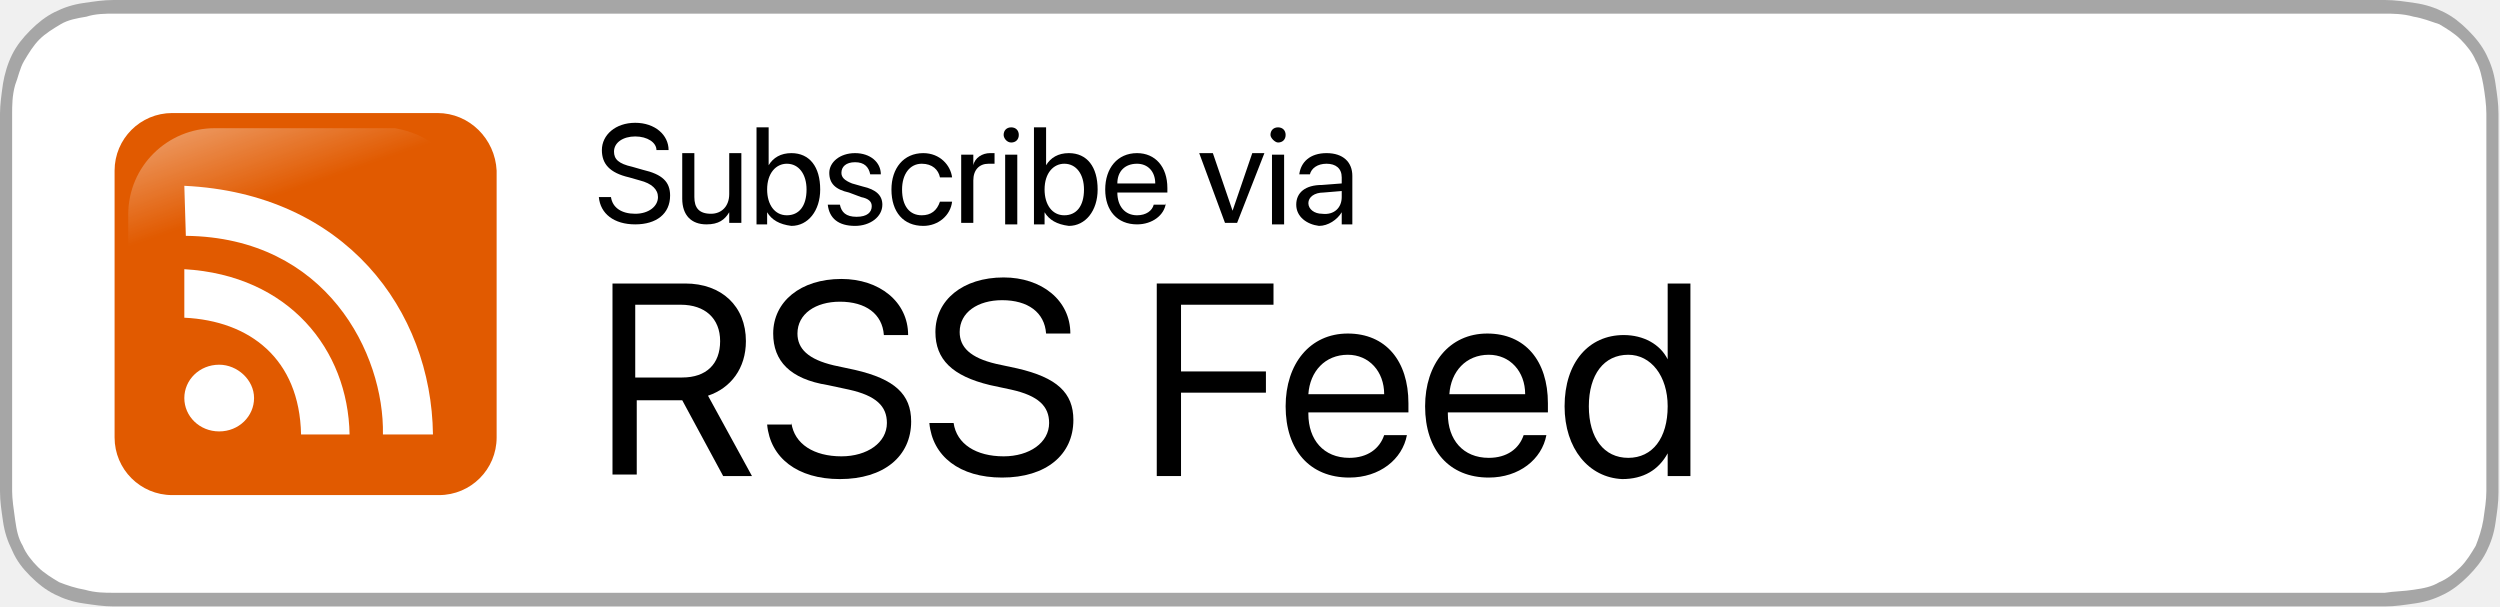
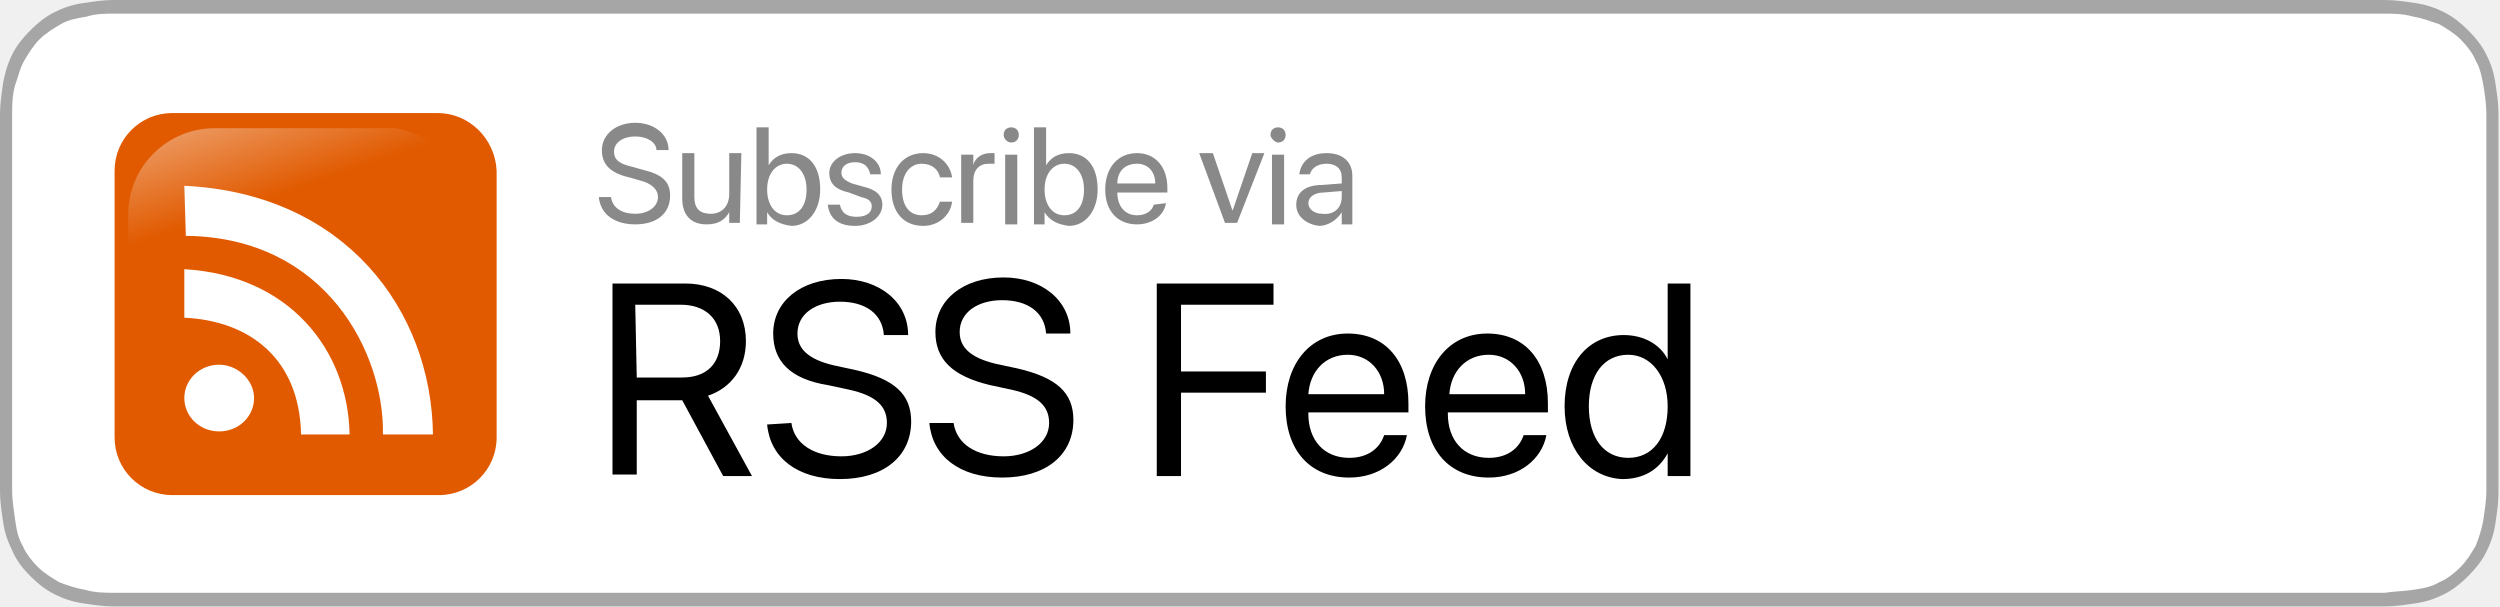
- <svg xmlns="http://www.w3.org/2000/svg" version="1.1" id="Layer_1" x="0px" y="0px" viewBox="0 0 164.9 40" style="enable-background:new 0 0 164.9 40;" xml:space="preserve">
-   <style type="text/css">
- 	.st0{fill:#A6A6A6;}
- 	.st1{fill:#FFFFFF;}
- 	.st2{fill-rule:evenodd;clip-rule:evenodd;fill:#E15A00;}
- 	.st3{opacity:0.608;fill-rule:evenodd;clip-rule:evenodd;fill:url(#path1950_1_);enable-background:new    ;}
- 	.st4{fill-rule:evenodd;clip-rule:evenodd;fill:#FFFFFF;}
- 	.st5{enable-background:new    ;}
- </style>
+ <svg xmlns="http://www.w3.org/2000/svg" viewBox="0 0 164.9 40">
+   <path fill="#A6A6A6" d="M155.3 0H7.5c-.7 0-1.3.1-2 .2S4.2.5 3.6.8 2.5 1.5 2 2 1.1 3 .8 3.6.3 4.9.2 5.5c-.1.7-.2 1.4-.2 2v24.9c0 .7.1 1.3.2 2s.3 1.3.6 1.9c.3.7.7 1.2 1.2 1.7s1 .9 1.6 1.2 1.2.5 1.9.6 1.3.2 2 .2h149.8c.7 0 1.3-.1 2-.2s1.3-.3 1.9-.6c.6-.3 1.1-.7 1.6-1.2s.9-1 1.2-1.6.5-1.2.6-1.9.2-1.3.2-2v-.9V9.5 8.4v-.9c0-.7-.1-1.3-.2-2s-.3-1.3-.6-1.9-.7-1.1-1.2-1.6-1-.9-1.6-1.2-1.2-.5-1.9-.6-1.3-.2-2-.2h-2z" />
+   <path fill="#FFF" d="M8.4 39.1h-.9c-.6 0-1.2 0-1.9-.2-.6-.1-1.2-.3-1.7-.5-.5-.3-1-.6-1.4-1s-.8-.9-1-1.4c-.3-.5-.4-1-.5-1.7s-.2-1.4-.2-1.9v-24-.9c0-.5 0-1.2.2-1.9.2-.5.3-1.1.6-1.6s.6-1 1-1.4.9-.7 1.4-1 1.1-.4 1.7-.5C6.3.9 7 .9 7.5.9h149.8c.5 0 1.2 0 1.9.2.6.1 1.1.3 1.7.5.5.3 1 .6 1.4 1s.8.9 1 1.4c.3.5.4 1.1.5 1.6.1.6.2 1.3.2 1.9v24.9c0 .6-.1 1.2-.2 1.9-.1.6-.3 1.2-.5 1.7-.3.5-.6 1-1 1.4s-.9.8-1.4 1c-.5.3-1 .4-1.7.5-.6.1-1.3.1-1.9.2H8.4z" />
+   <g transform="translate(-373.642 -318.344)">
+     <path fill="#E15A00" fill-rule="evenodd" d="M402.5 325.8H385c-2.1 0-3.8 1.7-3.8 3.8v17.6c0 2.1 1.7 3.8 3.8 3.8h17.6c2.1 0 3.8-1.7 3.8-3.8v-17.6c-.1-2.1-1.8-3.8-3.9-3.8z" clip-rule="evenodd" />
+     <linearGradient id="a" x1="-914.649" x2="-920.184" y1="-1578.696" y2="-1594.831" gradientTransform="rotate(180 -76.7374 -305.8562) scale(.5915)" gradientUnits="userSpaceOnUse">
+       <stop offset="0" stop-color="#fff" />
+       <stop offset="1" stop-color="#fff" stop-opacity="0" />
+     </linearGradient>
+     <path fill="url(#a)" fill-rule="evenodd" d="M399.7 326.8h-11.9c-3.1 0-5.7 2.5-5.7 5.7v11.6c.1 2.5.5.9 1.2-1.8.9-3.2 3.7-6 7.1-8 2.6-1.6 5.6-2.6 10.9-2.7 3.1-.1 2.8-4-1.6-4.8z" clip-rule="evenodd" opacity=".608" />
+     <path fill="#FFF" d="M390.4 344.6c0 1.2-1 2.2-2.3 2.2s-2.3-1-2.3-2.2 1-2.2 2.3-2.2c1.2 0 2.3 1 2.3 2.2z" />
+     <path fill="#FFF" fill-rule="evenodd" d="M385.8 339.3v-3.2c6.9.4 10.8 5.3 10.9 10.9h-3.2c-.1-5-3.4-7.5-7.7-7.7z" clip-rule="evenodd" />
+     <path fill="#FFF" fill-rule="evenodd" d="M385.9 333.9l-.1-3.3c10.6.5 16.3 8.2 16.4 16.4h-3.3c.1-5.3-3.7-13-13-13.1z" clip-rule="evenodd" />
+   </g>
+   <g fill="#898989">
+     <path d="M40.3 13c.1.7.7 1.1 1.6 1.1.9 0 1.5-.5 1.5-1.1 0-.5-.4-.9-1.2-1.1l-.7-.2c-1.3-.3-1.8-.9-1.8-1.8 0-1 .9-1.8 2.2-1.8s2.2.8 2.2 1.8h-.8c0-.5-.6-.9-1.4-.9s-1.4.4-1.4 1c0 .5.3.8 1.2 1l.7.2c1.3.3 1.8.8 1.8 1.7 0 1.2-.9 1.9-2.3 1.9s-2.3-.7-2.4-1.8h.8zM48.8 14.7h-.7V14c-.3.5-.7.8-1.5.8-1 0-1.6-.6-1.6-1.7v-3h.8V13c0 .7.3 1.1 1.1 1.1.7 0 1.2-.5 1.2-1.3v-2.7h.8l-.1 4.6zM50.6 14v.8h-.7V8.4h.8v2.5c.3-.5.8-.8 1.5-.8 1.2 0 1.9.9 1.9 2.4 0 1.4-.8 2.4-1.9 2.4-.8-.1-1.3-.4-1.6-.9zm0-1.5c0 1 .5 1.7 1.3 1.7s1.3-.6 1.3-1.7c0-1-.5-1.7-1.3-1.7-.7 0-1.3.6-1.3 1.7zM56.4 10.1c1 0 1.7.6 1.7 1.4h-.7c-.1-.5-.4-.8-1-.8s-.9.3-.9.7c0 .3.2.5.7.7l.7.2c.9.2 1.3.6 1.3 1.2 0 .8-.8 1.4-1.8 1.4-1.1 0-1.7-.5-1.8-1.4h.8c.1.5.4.8 1.1.8s1-.3 1-.7c0-.3-.2-.5-.7-.6l-.8-.3c-.9-.2-1.3-.6-1.3-1.3s.7-1.3 1.7-1.3zM62 11.7c-.1-.5-.5-.9-1.2-.9-.8 0-1.3.7-1.3 1.7 0 1.1.5 1.7 1.3 1.7.6 0 1-.3 1.2-.9h.8c-.1.9-.9 1.6-1.9 1.6-1.3 0-2.1-.9-2.1-2.4 0-1.4.8-2.4 2.1-2.4 1.1 0 1.8.8 1.9 1.6H62zM63.5 10.2h.7v.7c.1-.5.6-.8 1.1-.8h.3v.7h-.4c-.6 0-1 .4-1 1.1v2.8h-.8v-4.5h.1zM66.2 8.9c0-.3.2-.5.5-.5s.5.2.5.5-.2.5-.5.5-.5-.3-.5-.5zm.1 1.3h.8v4.6h-.8v-4.6zM68.9 14v.8h-.7V8.4h.8v2.5c.3-.5.8-.8 1.5-.8 1.2 0 1.9.9 1.9 2.4 0 1.4-.8 2.4-1.9 2.4-.8-.1-1.3-.4-1.6-.9zm0-1.5c0 1 .5 1.7 1.3 1.7s1.3-.6 1.3-1.7c0-1-.5-1.7-1.3-1.7-.7 0-1.3.6-1.3 1.7zM76.9 13.4c-.1.8-.9 1.4-1.9 1.4-1.3 0-2.1-.9-2.1-2.3s.8-2.4 2.1-2.4c1.2 0 2 .9 2 2.3v.3h-3.3c0 .9.5 1.5 1.3 1.5.6 0 1-.3 1.1-.7l.8-.1zm-3.2-1.3h2.5c0-.8-.5-1.3-1.2-1.3-.8 0-1.3.5-1.3 1.3zM81.6 14.7h-.8l-1.7-4.6h.9l1.3 3.8 1.3-3.8h.8l-1.8 4.6zM83.8 8.9c0-.3.2-.5.5-.5s.5.2.5.5-.2.5-.5.5c-.2 0-.5-.3-.5-.5zm.1 1.3h.8v4.6h-.8v-4.6zM85.5 13.5c0-.8.6-1.3 1.7-1.3l1.3-.1v-.4c0-.6-.4-.9-1-.9s-1 .3-1.1.7h-.7c.1-.8.7-1.4 1.8-1.4s1.7.6 1.7 1.5v3.2h-.7V14c-.3.5-.9.9-1.5.9-.8-.1-1.5-.6-1.5-1.4zm3-.5v-.4l-1.2.1c-.6 0-1 .3-1 .7s.4.7.9.7c.8.1 1.3-.4 1.3-1.1z" />
+   </g>
  <g>
-     <path class="st0" d="M155.3,0H9.5C9.2,0,8.8,0,8.4,0C8.1,0,7.8,0,7.5,0c-0.7,0-1.3,0.1-2,0.2S4.2,0.5,3.6,0.8S2.5,1.5,2,2   S1.1,3,0.8,3.6S0.3,4.9,0.2,5.5C0.1,6.2,0,6.9,0,7.5c0,0.3,0,0.6,0,0.9c0,0.4,0,0.7,0,1.1v20.9c0,0.4,0,0.7,0,1.1   c0,0.3,0,0.6,0,0.9c0,0.7,0.1,1.3,0.2,2s0.3,1.3,0.6,1.9C1.1,37,1.5,37.5,2,38s1,0.9,1.6,1.2s1.2,0.5,1.9,0.6s1.3,0.2,2,0.2   c0.3,0,0.6,0,0.9,0c0.4,0,0.7,0,1.1,0h145.8c0.4,0,0.7,0,1.1,0c0.3,0,0.6,0,0.9,0c0.7,0,1.3-0.1,2-0.2c0.7-0.1,1.3-0.3,1.9-0.6   c0.6-0.3,1.1-0.7,1.6-1.2s0.9-1,1.2-1.6s0.5-1.2,0.6-1.9s0.2-1.3,0.2-2c0-0.3,0-0.6,0-0.9c0-0.4,0-0.7,0-1.1v-21c0-0.4,0-0.7,0-1.1   c0-0.3,0-0.6,0-0.9c0-0.7-0.1-1.3-0.2-2c-0.1-0.7-0.3-1.3-0.6-1.9s-0.7-1.1-1.2-1.6s-1-0.9-1.6-1.2s-1.2-0.5-1.9-0.6S158,0,157.3,0   c-0.3,0-0.6,0-0.9,0C156.1,0,155.7,0,155.3,0L155.3,0z" />
-     <path class="st1" d="M8.4,39.1c-0.3,0-0.6,0-0.9,0c-0.6,0-1.2,0-1.9-0.2c-0.6-0.1-1.2-0.3-1.7-0.5c-0.5-0.3-1-0.6-1.4-1   s-0.8-0.9-1-1.4c-0.3-0.5-0.4-1-0.5-1.7s-0.2-1.4-0.2-1.9c0-0.2,0-0.9,0-0.9V8.4c0,0,0-0.7,0-0.9c0-0.5,0-1.2,0.2-1.9   C1.2,5.1,1.3,4.5,1.6,4s0.6-1,1-1.4s0.9-0.7,1.4-1s1.1-0.4,1.7-0.5C6.3,0.9,7,0.9,7.5,0.9h0.9h148h0.9c0.5,0,1.2,0,1.9,0.2   c0.6,0.1,1.1,0.3,1.7,0.5c0.5,0.3,1,0.6,1.4,1s0.8,0.9,1,1.4c0.3,0.5,0.4,1.1,0.5,1.6c0.1,0.6,0.2,1.3,0.2,1.9c0,0.3,0,0.6,0,0.9   c0,0.4,0,0.7,0,1.1v20.9c0,0.4,0,0.7,0,1.1c0,0.3,0,0.6,0,0.9c0,0.6-0.1,1.2-0.2,1.9c-0.1,0.6-0.3,1.2-0.5,1.7   c-0.3,0.5-0.6,1-1,1.4s-0.9,0.8-1.4,1c-0.5,0.3-1,0.4-1.7,0.5c-0.6,0.1-1.3,0.1-1.9,0.2c-0.3,0-0.6,0-0.9,0h-1.1L8.4,39.1z" />
-     <g id="RSS_Logo" transform="translate(-373.642,-318.344)">
-       <path id="rect1942" class="st2" d="M402.5,325.8H385c-2.1,0-3.8,1.7-3.8,3.8v17.6c0,2.1,1.7,3.8,3.8,3.8h17.6    c2.1,0,3.8-1.7,3.8-3.8v-17.6C406.3,327.5,404.6,325.8,402.5,325.8z" />
-       <linearGradient id="path1950_1_" gradientUnits="userSpaceOnUse" x1="-709.808" y1="1659.993" x2="-715.344" y2="1676.127" gradientTransform="matrix(-0.5915 0 0 0.5915 -32.3116 -659.7992)">
-         <stop offset="0" style="stop-color:#FFFFFF" />
-         <stop offset="1" style="stop-color:#FFFFFF;stop-opacity:0" />
-       </linearGradient>
-       <path id="path1950" class="st3" d="M399.7,326.8h-11.9c-3.1,0-5.7,2.5-5.7,5.7v11.6c0.1,2.5,0.5,0.9,1.2-1.8c0.9-3.2,3.7-6,7.1-8    c2.6-1.6,5.6-2.6,10.9-2.7C404.4,331.5,404.1,327.6,399.7,326.8z" />
-       <path id="path5270" class="st1" d="M390.4,344.6c0,1.2-1,2.2-2.3,2.2s-2.3-1-2.3-2.2s1-2.2,2.3-2.2    C389.3,342.4,390.4,343.4,390.4,344.6z" />
-       <path id="path5805" class="st4" d="M385.8,339.3v-3.2c6.9,0.4,10.8,5.3,10.9,10.9h-3.2C393.4,342,390.1,339.5,385.8,339.3z" />
-       <path id="path5807" class="st4" d="M385.9,333.9l-0.1-3.3c10.6,0.5,16.3,8.2,16.4,16.4h-3.3C399,341.7,395.2,334,385.9,333.9z" />
-     </g>
-   </g>
-   <g class="st5">
-     <path d="M40.3,13c0.1,0.7,0.7,1.1,1.6,1.1c0.9,0,1.5-0.5,1.5-1.1c0-0.5-0.4-0.9-1.2-1.1l-0.7-0.2c-1.3-0.3-1.8-0.9-1.8-1.8   c0-1,0.9-1.8,2.2-1.8c1.3,0,2.2,0.8,2.2,1.8h-0.8C43.3,9.4,42.7,9,41.9,9c-0.8,0-1.4,0.4-1.4,1c0,0.5,0.3,0.8,1.2,1l0.7,0.2   c1.3,0.3,1.8,0.8,1.8,1.7c0,1.2-0.9,1.9-2.3,1.9c-1.4,0-2.3-0.7-2.4-1.8H40.3z" />
-     <path d="M48.8,14.7h-0.7V14h0c-0.3,0.5-0.7,0.8-1.5,0.8c-1,0-1.6-0.6-1.6-1.7v-3h0.8V13c0,0.7,0.3,1.1,1.1,1.1   c0.7,0,1.2-0.5,1.2-1.3v-2.7h0.8V14.7z" />
-     <path d="M50.6,14L50.6,14l0,0.8h-0.7V8.4h0.8v2.5h0c0.3-0.5,0.8-0.8,1.5-0.8c1.2,0,1.9,0.9,1.9,2.4c0,1.4-0.8,2.4-1.9,2.4   C51.4,14.8,50.9,14.5,50.6,14z M50.6,12.5c0,1,0.5,1.7,1.3,1.7c0.8,0,1.3-0.6,1.3-1.7c0-1-0.5-1.7-1.3-1.7   C51.2,10.8,50.6,11.4,50.6,12.5z" />
-     <path d="M56.4,10.1c1,0,1.7,0.6,1.7,1.4h-0.7c-0.1-0.5-0.4-0.8-1-0.8c-0.6,0-0.9,0.3-0.9,0.7c0,0.3,0.2,0.5,0.7,0.7l0.7,0.2   c0.9,0.2,1.3,0.6,1.3,1.2c0,0.8-0.8,1.4-1.8,1.4c-1.1,0-1.7-0.5-1.8-1.4h0.8c0.1,0.5,0.4,0.8,1.1,0.8s1-0.3,1-0.7   c0-0.3-0.2-0.5-0.7-0.6L56,12.7c-0.9-0.2-1.3-0.6-1.3-1.3C54.7,10.7,55.4,10.1,56.4,10.1z" />
-     <path d="M62,11.7c-0.1-0.5-0.5-0.9-1.2-0.9c-0.8,0-1.3,0.7-1.3,1.7c0,1.1,0.5,1.7,1.3,1.7c0.6,0,1-0.3,1.2-0.9h0.8   c-0.1,0.9-0.9,1.6-1.9,1.6c-1.3,0-2.1-0.9-2.1-2.4c0-1.4,0.8-2.4,2.1-2.4c1.1,0,1.8,0.8,1.9,1.6H62z" />
-     <path d="M63.5,10.2h0.7v0.7h0c0.1-0.5,0.6-0.8,1.1-0.8c0.1,0,0.2,0,0.3,0v0.7c-0.1,0-0.2,0-0.4,0c-0.6,0-1,0.4-1,1.1v2.8h-0.8V10.2   z" />
-     <path d="M66.2,8.9c0-0.3,0.2-0.5,0.5-0.5c0.3,0,0.5,0.2,0.5,0.5c0,0.3-0.2,0.5-0.5,0.5C66.4,9.4,66.2,9.1,66.2,8.9z M66.3,10.2h0.8   v4.6h-0.8V10.2z" />
-     <path d="M68.9,14L68.9,14l0,0.8h-0.7V8.4h0.8v2.5h0c0.3-0.5,0.8-0.8,1.5-0.8c1.2,0,1.9,0.9,1.9,2.4c0,1.4-0.8,2.4-1.9,2.4   C69.7,14.8,69.2,14.5,68.9,14z M68.9,12.5c0,1,0.5,1.7,1.3,1.7c0.8,0,1.3-0.6,1.3-1.7c0-1-0.5-1.7-1.3-1.7   C69.5,10.8,68.9,11.4,68.9,12.5z" />
-     <path d="M76.9,13.4c-0.1,0.8-0.9,1.4-1.9,1.4c-1.3,0-2.1-0.9-2.1-2.3c0-1.4,0.8-2.4,2.1-2.4c1.2,0,2,0.9,2,2.3v0.3h-3.3v0   c0,0.9,0.5,1.5,1.3,1.5c0.6,0,1-0.3,1.1-0.7H76.9z M73.7,12.1h2.5c0-0.8-0.5-1.3-1.2-1.3C74.2,10.8,73.7,11.3,73.7,12.1z" />
-     <path d="M81.6,14.7h-0.8l-1.7-4.6H80l1.3,3.8h0l1.3-3.8h0.8L81.6,14.7z" />
-     <path d="M83.8,8.9c0-0.3,0.2-0.5,0.5-0.5c0.3,0,0.5,0.2,0.5,0.5c0,0.3-0.2,0.5-0.5,0.5C84.1,9.4,83.8,9.1,83.8,8.9z M83.9,10.2h0.8   v4.6h-0.8V10.2z" />
-     <path d="M85.5,13.5c0-0.8,0.6-1.3,1.7-1.3l1.3-0.1v-0.4c0-0.6-0.4-0.9-1-0.9c-0.6,0-1,0.3-1.1,0.7h-0.7c0.1-0.8,0.7-1.4,1.8-1.4   c1.1,0,1.7,0.6,1.7,1.5v3.2h-0.7V14h0c-0.3,0.5-0.9,0.9-1.5,0.9C86.2,14.8,85.5,14.3,85.5,13.5z M88.5,13v-0.4l-1.2,0.1   c-0.6,0-1,0.3-1,0.7c0,0.4,0.4,0.7,0.9,0.7C88,14.2,88.5,13.7,88.5,13z" />
-   </g>
-   <g class="st5">
-     <path d="M42,31.3h-1.6V18.7h4.8c2.4,0,4,1.5,4,3.8c0,1.8-1,3.1-2.5,3.6l2.9,5.3h-1.9l-2.7-5h-3V31.3z M42,24.9h3   c1.6,0,2.5-0.9,2.5-2.4c0-1.5-1-2.4-2.6-2.4h-3V24.9z" />
-     <path d="M52.2,27.9c0.2,1.4,1.5,2.2,3.3,2.2c1.7,0,3-0.9,3-2.2c0-1.1-0.7-1.8-2.5-2.2l-1.4-0.3C52.1,25,51,23.8,51,22   c0-2.1,1.8-3.6,4.5-3.6c2.5,0,4.4,1.5,4.4,3.7h-1.6c-0.1-1.4-1.2-2.2-2.9-2.2c-1.6,0-2.8,0.8-2.8,2.1c0,1,0.7,1.7,2.4,2.1l1.4,0.3   c2.6,0.6,3.7,1.6,3.7,3.4c0,2.3-1.8,3.8-4.7,3.8c-2.8,0-4.6-1.4-4.8-3.6H52.2z" />
-     <path d="M62.9,27.9c0.2,1.4,1.5,2.2,3.3,2.2c1.7,0,3-0.9,3-2.2c0-1.1-0.7-1.8-2.5-2.2l-1.4-0.3c-2.5-0.6-3.6-1.7-3.6-3.5   c0-2.1,1.8-3.6,4.5-3.6c2.5,0,4.4,1.5,4.4,3.7H69c-0.1-1.4-1.2-2.2-2.9-2.2c-1.6,0-2.8,0.8-2.8,2.1c0,1,0.7,1.7,2.4,2.1l1.4,0.3   c2.6,0.6,3.7,1.6,3.7,3.4c0,2.3-1.8,3.8-4.7,3.8c-2.8,0-4.6-1.4-4.8-3.6H62.9z" />
-     <path d="M76.3,31.3V18.7H84v1.4h-6.1v4.4h5.6v1.4h-5.6v5.5H76.3z" />
-     <path d="M92.8,28.7c-0.3,1.6-1.8,2.8-3.8,2.8c-2.6,0-4.2-1.8-4.2-4.7c0-2.8,1.6-4.8,4.1-4.8c2.5,0,4,1.8,4,4.6v0.6h-6.6v0.1   c0,1.7,1,2.9,2.7,2.9c1.2,0,2-0.6,2.3-1.5H92.8z M86.3,26h5c0-1.5-1-2.6-2.4-2.6C87.4,23.4,86.4,24.5,86.3,26z" />
-     <path d="M102,28.7c-0.3,1.6-1.8,2.8-3.8,2.8c-2.6,0-4.2-1.8-4.2-4.7c0-2.8,1.6-4.8,4.1-4.8c2.5,0,4,1.8,4,4.6v0.6h-6.6v0.1   c0,1.7,1,2.9,2.7,2.9c1.2,0,2-0.6,2.3-1.5H102z M95.6,26h5c0-1.5-1-2.6-2.4-2.6C96.7,23.4,95.7,24.5,95.6,26z" />
-     <path d="M103.2,26.8c0-2.9,1.6-4.7,3.9-4.7c1.3,0,2.4,0.6,2.9,1.6h0v-5h1.5v12.7h-1.5v-1.5h0c-0.6,1.1-1.6,1.7-3,1.7   C104.8,31.5,103.2,29.6,103.2,26.8z M104.8,26.8c0,2.1,1,3.4,2.6,3.4c1.6,0,2.6-1.3,2.6-3.4c0-2-1.1-3.4-2.6-3.4   C105.8,23.4,104.8,24.7,104.8,26.8z" />
+     <path d="M42 31.3h-1.6V18.7h4.8c2.4 0 4 1.5 4 3.8 0 1.8-1 3.1-2.5 3.6l2.9 5.3h-1.9l-2.7-5h-3v4.9zm0-6.4h3c1.6 0 2.5-.9 2.5-2.4s-1-2.4-2.6-2.4h-3l.1 4.8zM52.2 27.9c.2 1.4 1.5 2.2 3.3 2.2 1.7 0 3-.9 3-2.2 0-1.1-.7-1.8-2.5-2.2l-1.4-.3C52.1 25 51 23.8 51 22c0-2.1 1.8-3.6 4.5-3.6 2.5 0 4.4 1.5 4.4 3.7h-1.6c-.1-1.4-1.2-2.2-2.9-2.2-1.6 0-2.8.8-2.8 2.1 0 1 .7 1.7 2.4 2.1l1.4.3c2.6.6 3.7 1.6 3.7 3.4 0 2.3-1.8 3.8-4.7 3.8-2.8 0-4.6-1.4-4.8-3.6l1.6-.1zM62.9 27.9c.2 1.4 1.5 2.2 3.3 2.2 1.7 0 3-.9 3-2.2 0-1.1-.7-1.8-2.5-2.2l-1.4-.3c-2.5-.6-3.6-1.7-3.6-3.5 0-2.1 1.8-3.6 4.5-3.6 2.5 0 4.4 1.5 4.4 3.7H69c-.1-1.4-1.2-2.2-2.9-2.2-1.6 0-2.8.8-2.8 2.1 0 1 .7 1.7 2.4 2.1l1.4.3c2.6.6 3.7 1.6 3.7 3.4 0 2.3-1.8 3.8-4.7 3.8-2.8 0-4.6-1.4-4.8-3.6h1.6zM76.3 31.3V18.7H84v1.4h-6.1v4.4h5.6v1.4h-5.6v5.5h-1.6v-.1zM92.8 28.7c-.3 1.6-1.8 2.8-3.8 2.8-2.6 0-4.2-1.8-4.2-4.7 0-2.8 1.6-4.8 4.1-4.8s4 1.8 4 4.6v.6h-6.6v.1c0 1.7 1 2.9 2.7 2.9 1.2 0 2-.6 2.3-1.5h1.5zM86.3 26h5c0-1.5-1-2.6-2.4-2.6-1.5 0-2.5 1.1-2.6 2.6zM102 28.7c-.3 1.6-1.8 2.8-3.8 2.8-2.6 0-4.2-1.8-4.2-4.7 0-2.8 1.6-4.8 4.1-4.8s4 1.8 4 4.6v.6h-6.6v.1c0 1.7 1 2.9 2.7 2.9 1.2 0 2-.6 2.3-1.5h1.5zM95.6 26h5c0-1.5-1-2.6-2.4-2.6-1.5 0-2.5 1.1-2.6 2.6zM103.2 26.8c0-2.9 1.6-4.7 3.9-4.7 1.3 0 2.4.6 2.9 1.6v-5h1.5v12.7H110v-1.5c-.6 1.1-1.6 1.7-3 1.7-2.2-.1-3.8-2-3.8-4.8zm1.6 0c0 2.1 1 3.4 2.6 3.4s2.6-1.3 2.6-3.4c0-2-1.1-3.4-2.6-3.4-1.6 0-2.6 1.3-2.6 3.4z" />
  </g>
</svg>
